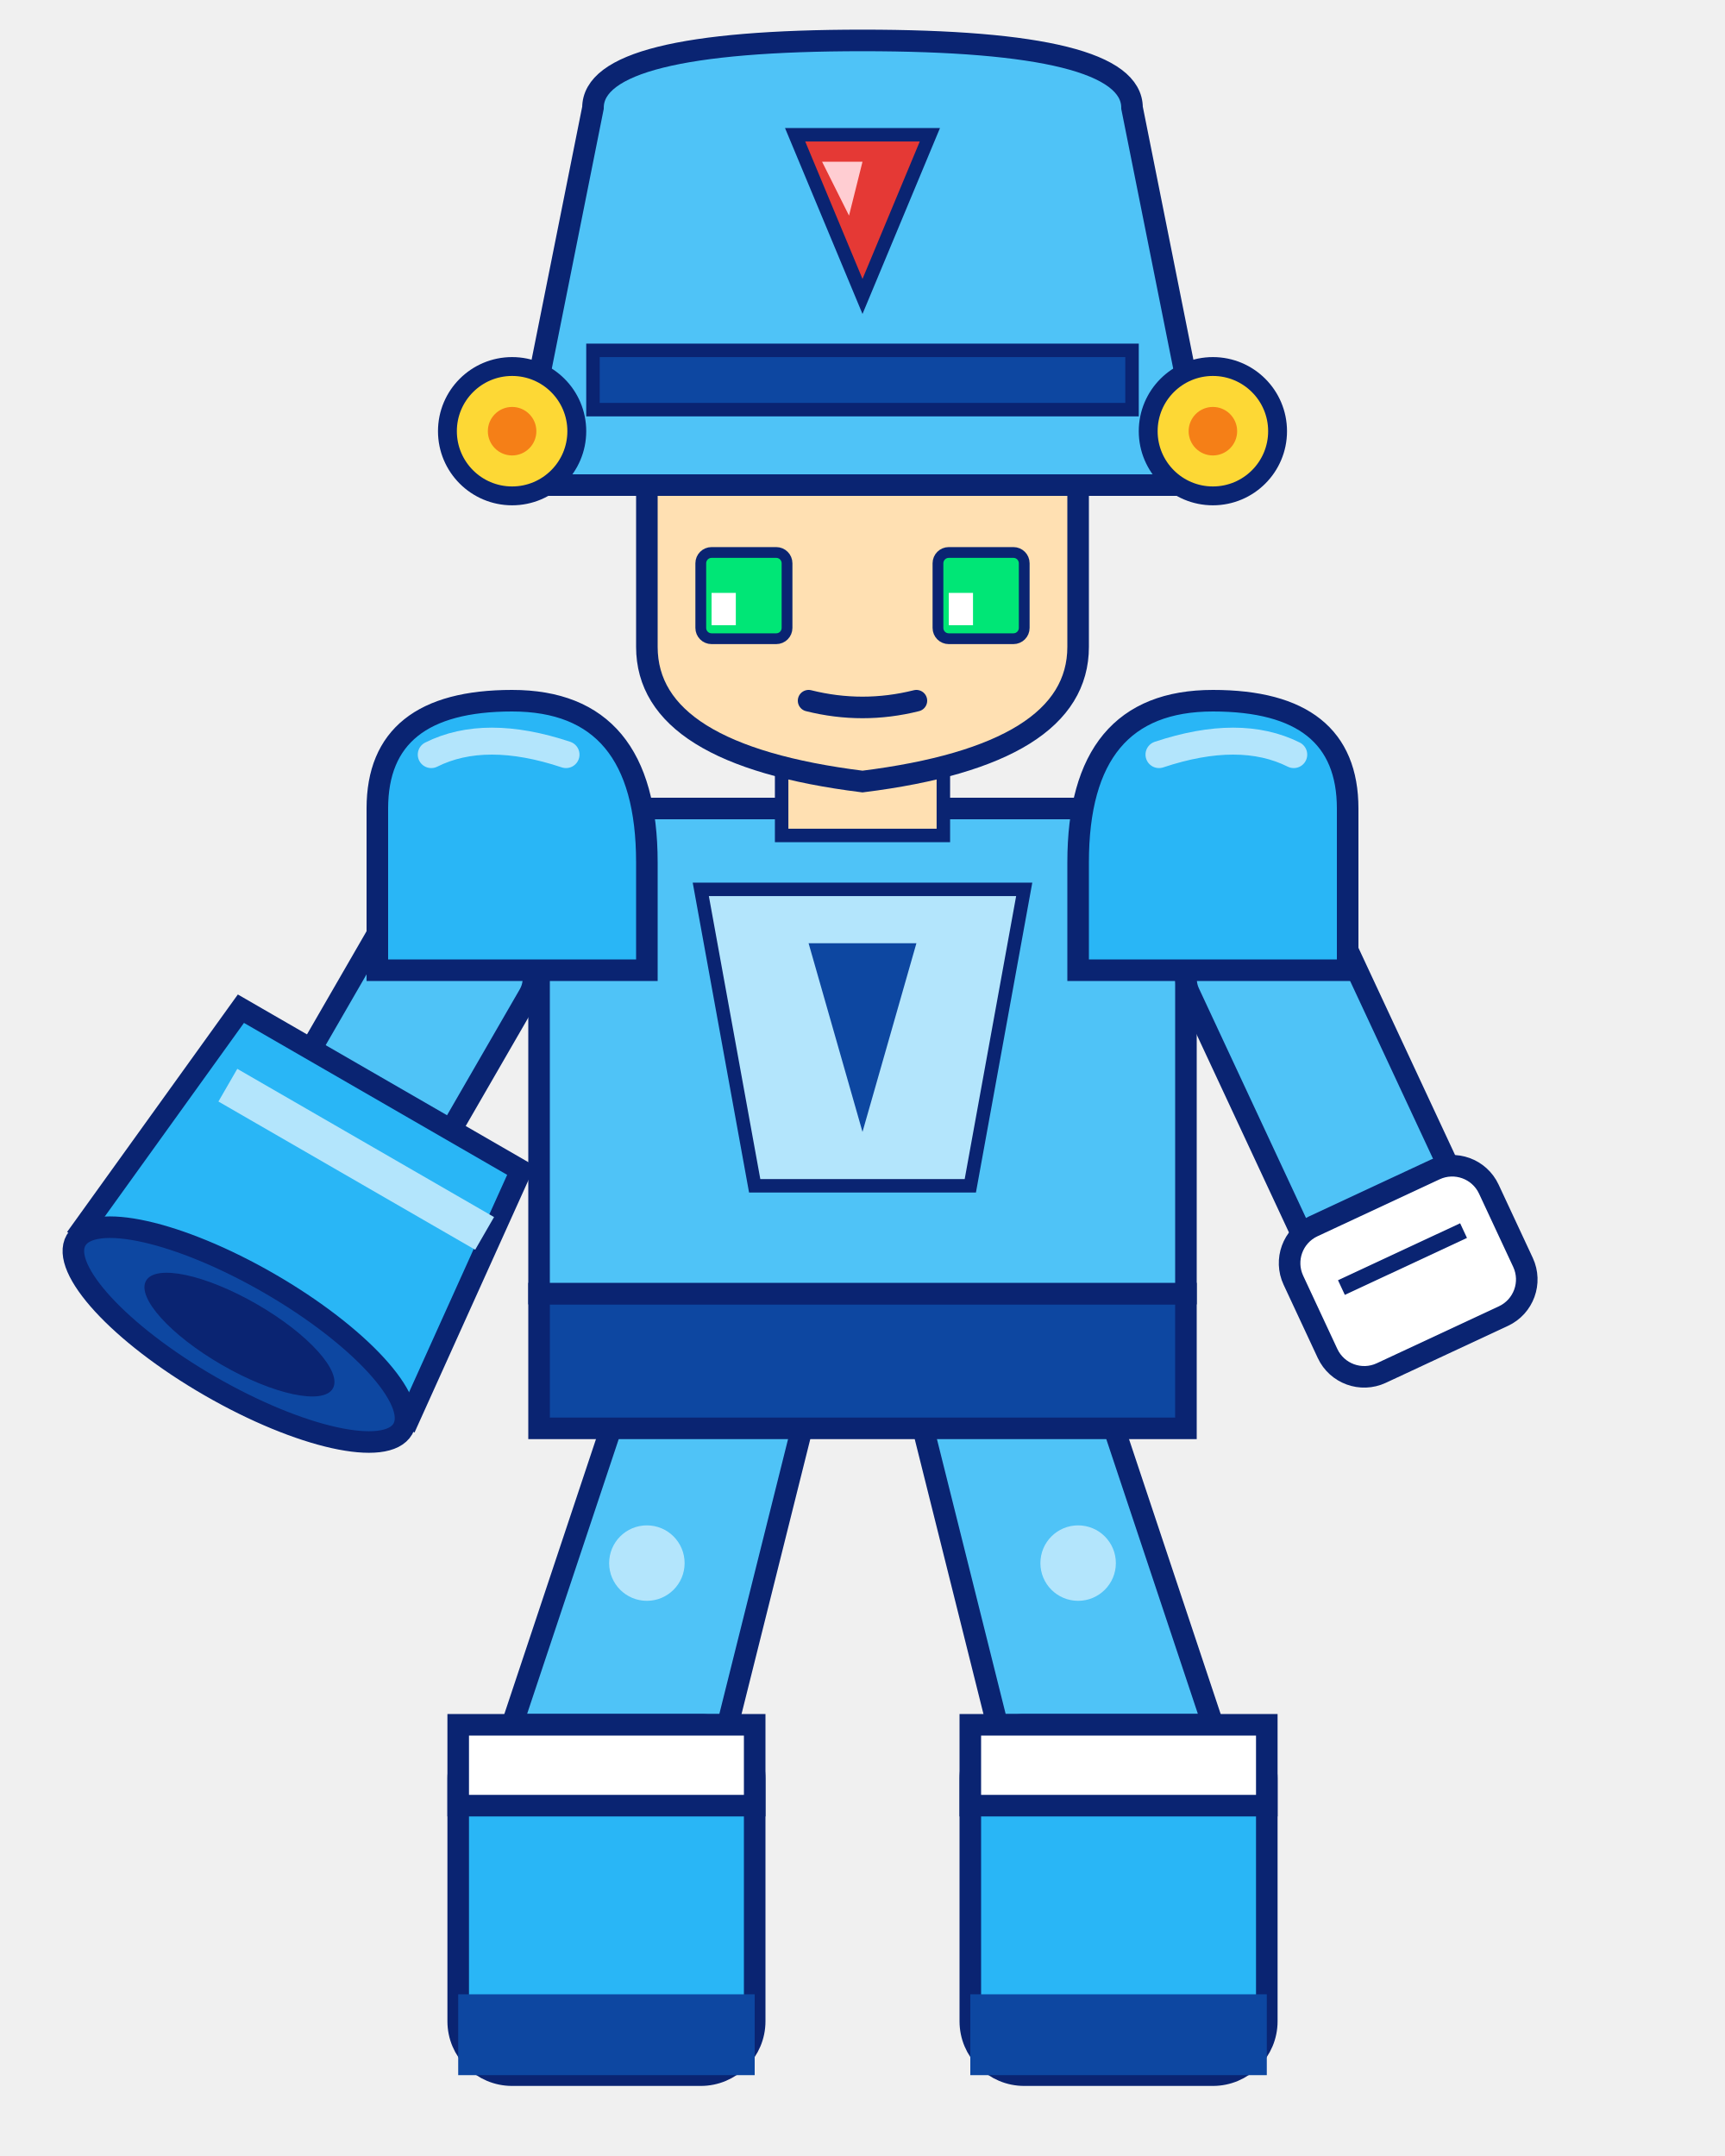
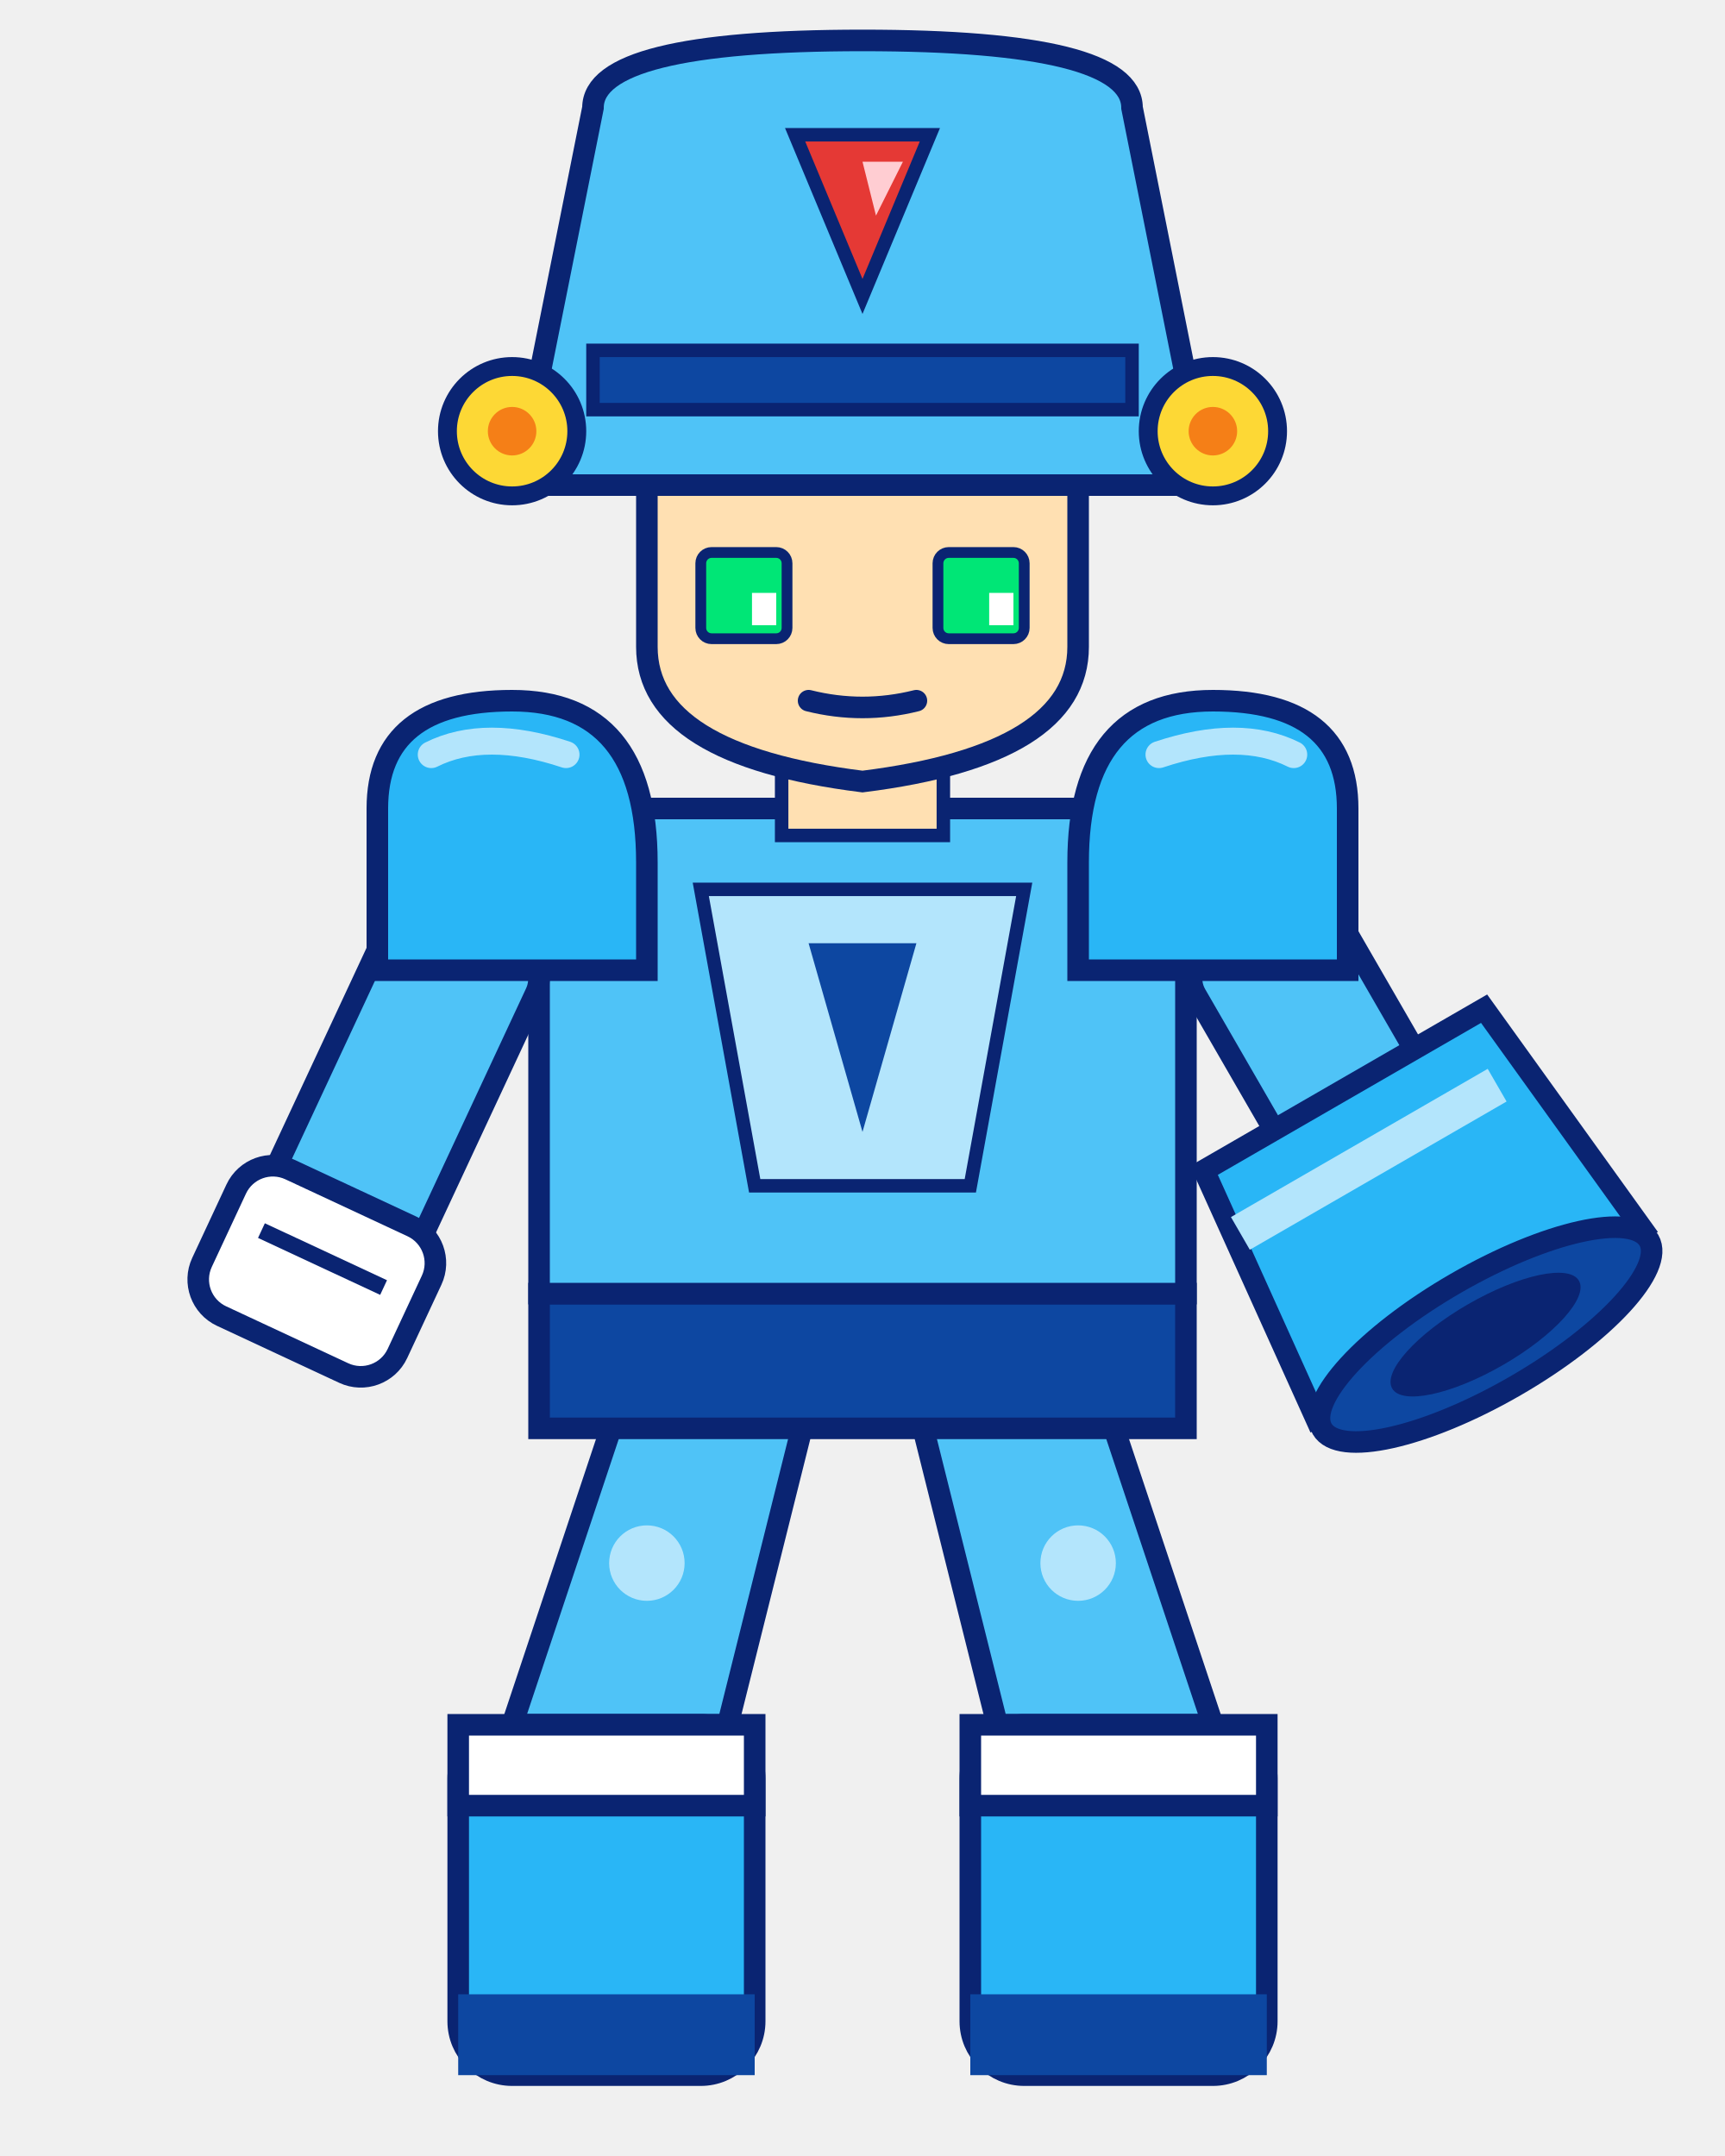
<svg xmlns="http://www.w3.org/2000/svg" viewBox="0 0 64 80" width="64" height="80">
-   <path d="M 34 52 L 41 52 L 45 64 L 37 64 Z" fill="#4FC3F7" stroke="#0A2472" stroke-width="0.8" />
-   <rect x="36" y="64" width="11" height="13" rx="2" fill="#29B6F6" stroke="#0A2472" stroke-width="0.8" />
-   <rect x="36" y="64" width="11" height="3" fill="#FFFFFF" stroke="#0A2472" stroke-width="0.8" />
-   <rect x="36" y="74" width="11" height="3" fill="#0D47A1" />
-   <path d="M 23 52 L 30 52 L 27 64 L 19 64 Z" fill="#4FC3F7" stroke="#0A2472" stroke-width="0.8" />
-   <rect x="17" y="64" width="11" height="13" rx="2" fill="#29B6F6" stroke="#0A2472" stroke-width="0.8" />
-   <rect x="17" y="64" width="11" height="3" fill="#FFFFFF" stroke="#0A2472" stroke-width="0.8" />
-   <rect x="17" y="74" width="11" height="3" fill="#0D47A1" />
-   <circle cx="40" cy="58" r="1.4" fill="#B3E5FC" />
-   <circle cx="24" cy="58" r="1.4" fill="#B3E5FC" />
-   <rect x="20" y="48" width="24" height="5" fill="#0D47A1" stroke="#0A2472" stroke-width="0.8" />
-   <path d="M 20 32 Q 20 30 22 30 L 42 30 Q 44 30 44 32 L 44 48 L 20 48 Z" fill="#4FC3F7" stroke="#0A2472" stroke-width="0.8" />
-   <path d="M 26 33 L 38 33 L 36 44 L 28 44 Z" fill="#B3E5FC" stroke="#0A2472" stroke-width="0.5" />
-   <path d="M 30 35 L 34 35 L 32 42 Z" fill="#0D47A1" />
-   <g transform="rotate(30 19 34)">
-     <rect x="15" y="35" width="6" height="8" rx="1.2" fill="#4FC3F7" stroke="#0A2472" stroke-width="0.8" />
-     <path d="M 12 42 L 24 42 L 25 52 L 11 52 Z" fill="#29B6F6" stroke="#0A2472" stroke-width="0.8" />
-     <rect x="13" y="44" width="11" height="1.4" fill="#B3E5FC" />
-     <ellipse cx="18" cy="52.5" rx="7" ry="2.2" fill="#0D47A1" stroke="#0A2472" stroke-width="0.8" />
-     <ellipse cx="18" cy="52.5" rx="4" ry="1.3" fill="#0A2472" />
+   <g transform="translate(64 0) scale(-1 1)">
+     <path d="M 34 52 L 41 52 L 45 64 L 37 64 Z" fill="#4FC3F7" stroke="#0A2472" stroke-width="0.8" />
+     <rect x="36" y="64" width="11" height="13" rx="2" fill="#29B6F6" stroke="#0A2472" stroke-width="0.8" />
+     <rect x="36" y="64" width="11" height="3" fill="#FFFFFF" stroke="#0A2472" stroke-width="0.8" />
+     <rect x="36" y="74" width="11" height="3" fill="#0D47A1" />
+     <path d="M 23 52 L 30 52 L 27 64 L 19 64 Z" fill="#4FC3F7" stroke="#0A2472" stroke-width="0.8" />
+     <rect x="17" y="64" width="11" height="13" rx="2" fill="#29B6F6" stroke="#0A2472" stroke-width="0.8" />
+     <rect x="17" y="64" width="11" height="3" fill="#FFFFFF" stroke="#0A2472" stroke-width="0.8" />
+     <rect x="17" y="74" width="11" height="3" fill="#0D47A1" />
+     <circle cx="40" cy="58" r="1.4" fill="#B3E5FC" />
+     <circle cx="24" cy="58" r="1.4" fill="#B3E5FC" />
+     <rect x="20" y="48" width="24" height="5" fill="#0D47A1" stroke="#0A2472" stroke-width="0.8" />
+     <path d="M 20 32 Q 20 30 22 30 L 42 30 Q 44 30 44 32 L 44 48 L 20 48 Z" fill="#4FC3F7" stroke="#0A2472" stroke-width="0.8" />
+     <path d="M 26 33 L 38 33 L 36 44 L 28 44 Z" fill="#B3E5FC" stroke="#0A2472" stroke-width="0.5" />
+     <path d="M 30 35 L 34 35 L 32 42 Z" fill="#0D47A1" />
+     <g transform="rotate(30 19 34)">
+       <rect x="15" y="35" width="6" height="8" rx="1.2" fill="#4FC3F7" stroke="#0A2472" stroke-width="0.8" />
+       <path d="M 12 42 L 24 42 L 25 52 L 11 52 Z" fill="#29B6F6" stroke="#0A2472" stroke-width="0.8" />
+       <rect x="13" y="44" width="11" height="1.4" fill="#B3E5FC" />
+       <ellipse cx="18" cy="52.5" rx="7" ry="2.2" fill="#0D47A1" stroke="#0A2472" stroke-width="0.8" />
+       <ellipse cx="18" cy="52.5" rx="4" ry="1.3" fill="#0A2472" />
+     </g>
+     <g transform="rotate(-25 45 34)">
+       <rect x="43" y="35" width="6" height="12" rx="1.2" fill="#4FC3F7" stroke="#0A2472" stroke-width="0.8" />
+       <rect x="42" y="46" width="8" height="6" rx="1.5" fill="#FFFFFF" stroke="#0A2472" stroke-width="0.8" />
+       <line x1="43.5" y1="48.5" x2="48.5" y2="48.5" stroke="#0A2472" stroke-width="0.6" />
+     </g>
+     <path d="M 14 30 Q 14 26 19 26 Q 24 26 24 32 L 24 36 L 14 36 Z" fill="#29B6F6" stroke="#0A2472" stroke-width="0.8" />
+     <path d="M 40 32 Q 40 26 45 26 Q 50 26 50 30 L 50 36 L 40 36 Z" fill="#29B6F6" stroke="#0A2472" stroke-width="0.8" />
+     <path d="M 16 28 Q 18 27 21 28" fill="none" stroke="#B3E5FC" stroke-width="1" stroke-linecap="round" />
+     <path d="M 43 28 Q 46 27 48 28" fill="none" stroke="#B3E5FC" stroke-width="1" stroke-linecap="round" />
+     <rect x="29" y="28" width="6" height="3" fill="#FFE0B2" stroke="#0A2472" stroke-width="0.5" />
+     <path d="M 24 14 L 40 14 L 40 24 Q 40 28 32 29 Q 24 28 24 24 Z" fill="#FFE0B2" stroke="#0A2472" stroke-width="0.8" />
+     <path d="M 22 4 Q 22 1.5 32 1.5 Q 42 1.5 42 4 L 44 14 L 44 18 L 20 18 L 20 14 Z" fill="#4FC3F7" stroke="#0A2472" stroke-width="0.8" />
+     <rect x="22" y="13" width="20" height="2.2" fill="#0D47A1" stroke="#0A2472" stroke-width="0.5" />
+     <path d="M 29.5 5 L 34.5 5 L 32 11 Z" fill="#E53935" stroke="#0A2472" stroke-width="0.5" />
+     <path d="M 30.5 6 L 32 6 L 31.5 8 Z" fill="#FFCDD2" />
+     <circle cx="19" cy="16" r="2.4" fill="#FDD835" stroke="#0A2472" stroke-width="0.7" />
+     <circle cx="45" cy="16" r="2.4" fill="#FDD835" stroke="#0A2472" stroke-width="0.7" />
+     <circle cx="19" cy="16" r="0.9" fill="#F57F17" />
+     <circle cx="45" cy="16" r="0.9" fill="#F57F17" />
+     <rect x="26" y="20.5" width="3.2" height="3.2" rx="0.4" fill="#00E676" stroke="#0A2472" stroke-width="0.4" />
+     <rect x="34.8" y="20.5" width="3.2" height="3.2" rx="0.4" fill="#00E676" stroke="#0A2472" stroke-width="0.4" />
+     <rect x="26.4" y="22" width="0.9" height="1.2" fill="#FFFFFF" />
+     <rect x="35.2" y="22" width="0.9" height="1.2" fill="#FFFFFF" />
+     <path d="M 30 26 Q 32 26.5 34 26" fill="none" stroke="#0A2472" stroke-width="0.8" stroke-linecap="round" />
  </g>
-   <g transform="rotate(-25 45 34)">
-     <rect x="43" y="35" width="6" height="12" rx="1.2" fill="#4FC3F7" stroke="#0A2472" stroke-width="0.8" />
-     <rect x="42" y="46" width="8" height="6" rx="1.5" fill="#FFFFFF" stroke="#0A2472" stroke-width="0.8" />
-     <line x1="43.5" y1="48.5" x2="48.5" y2="48.5" stroke="#0A2472" stroke-width="0.6" />
-   </g>
-   <path d="M 14 30 Q 14 26 19 26 Q 24 26 24 32 L 24 36 L 14 36 Z" fill="#29B6F6" stroke="#0A2472" stroke-width="0.8" />
-   <path d="M 40 32 Q 40 26 45 26 Q 50 26 50 30 L 50 36 L 40 36 Z" fill="#29B6F6" stroke="#0A2472" stroke-width="0.8" />
-   <path d="M 16 28 Q 18 27 21 28" fill="none" stroke="#B3E5FC" stroke-width="1" stroke-linecap="round" />
-   <path d="M 43 28 Q 46 27 48 28" fill="none" stroke="#B3E5FC" stroke-width="1" stroke-linecap="round" />
-   <rect x="29" y="28" width="6" height="3" fill="#FFE0B2" stroke="#0A2472" stroke-width="0.5" />
-   <path d="M 24 14 L 40 14 L 40 24 Q 40 28 32 29 Q 24 28 24 24 Z" fill="#FFE0B2" stroke="#0A2472" stroke-width="0.8" />
-   <path d="M 22 4 Q 22 1.5 32 1.5 Q 42 1.5 42 4 L 44 14 L 44 18 L 20 18 L 20 14 Z" fill="#4FC3F7" stroke="#0A2472" stroke-width="0.8" />
-   <rect x="22" y="13" width="20" height="2.2" fill="#0D47A1" stroke="#0A2472" stroke-width="0.5" />
-   <path d="M 29.5 5 L 34.5 5 L 32 11 Z" fill="#E53935" stroke="#0A2472" stroke-width="0.5" />
-   <path d="M 30.5 6 L 32 6 L 31.5 8 Z" fill="#FFCDD2" />
-   <circle cx="19" cy="16" r="2.4" fill="#FDD835" stroke="#0A2472" stroke-width="0.7" />
-   <circle cx="45" cy="16" r="2.4" fill="#FDD835" stroke="#0A2472" stroke-width="0.7" />
-   <circle cx="19" cy="16" r="0.9" fill="#F57F17" />
-   <circle cx="45" cy="16" r="0.9" fill="#F57F17" />
-   <rect x="26" y="20.5" width="3.2" height="3.2" rx="0.4" fill="#00E676" stroke="#0A2472" stroke-width="0.4" />
-   <rect x="34.8" y="20.5" width="3.2" height="3.2" rx="0.4" fill="#00E676" stroke="#0A2472" stroke-width="0.4" />
-   <rect x="26.4" y="22" width="0.9" height="1.2" fill="#FFFFFF" />
-   <rect x="35.2" y="22" width="0.9" height="1.2" fill="#FFFFFF" />
-   <path d="M 30 26 Q 32 26.5 34 26" fill="none" stroke="#0A2472" stroke-width="0.8" stroke-linecap="round" />
</svg>
